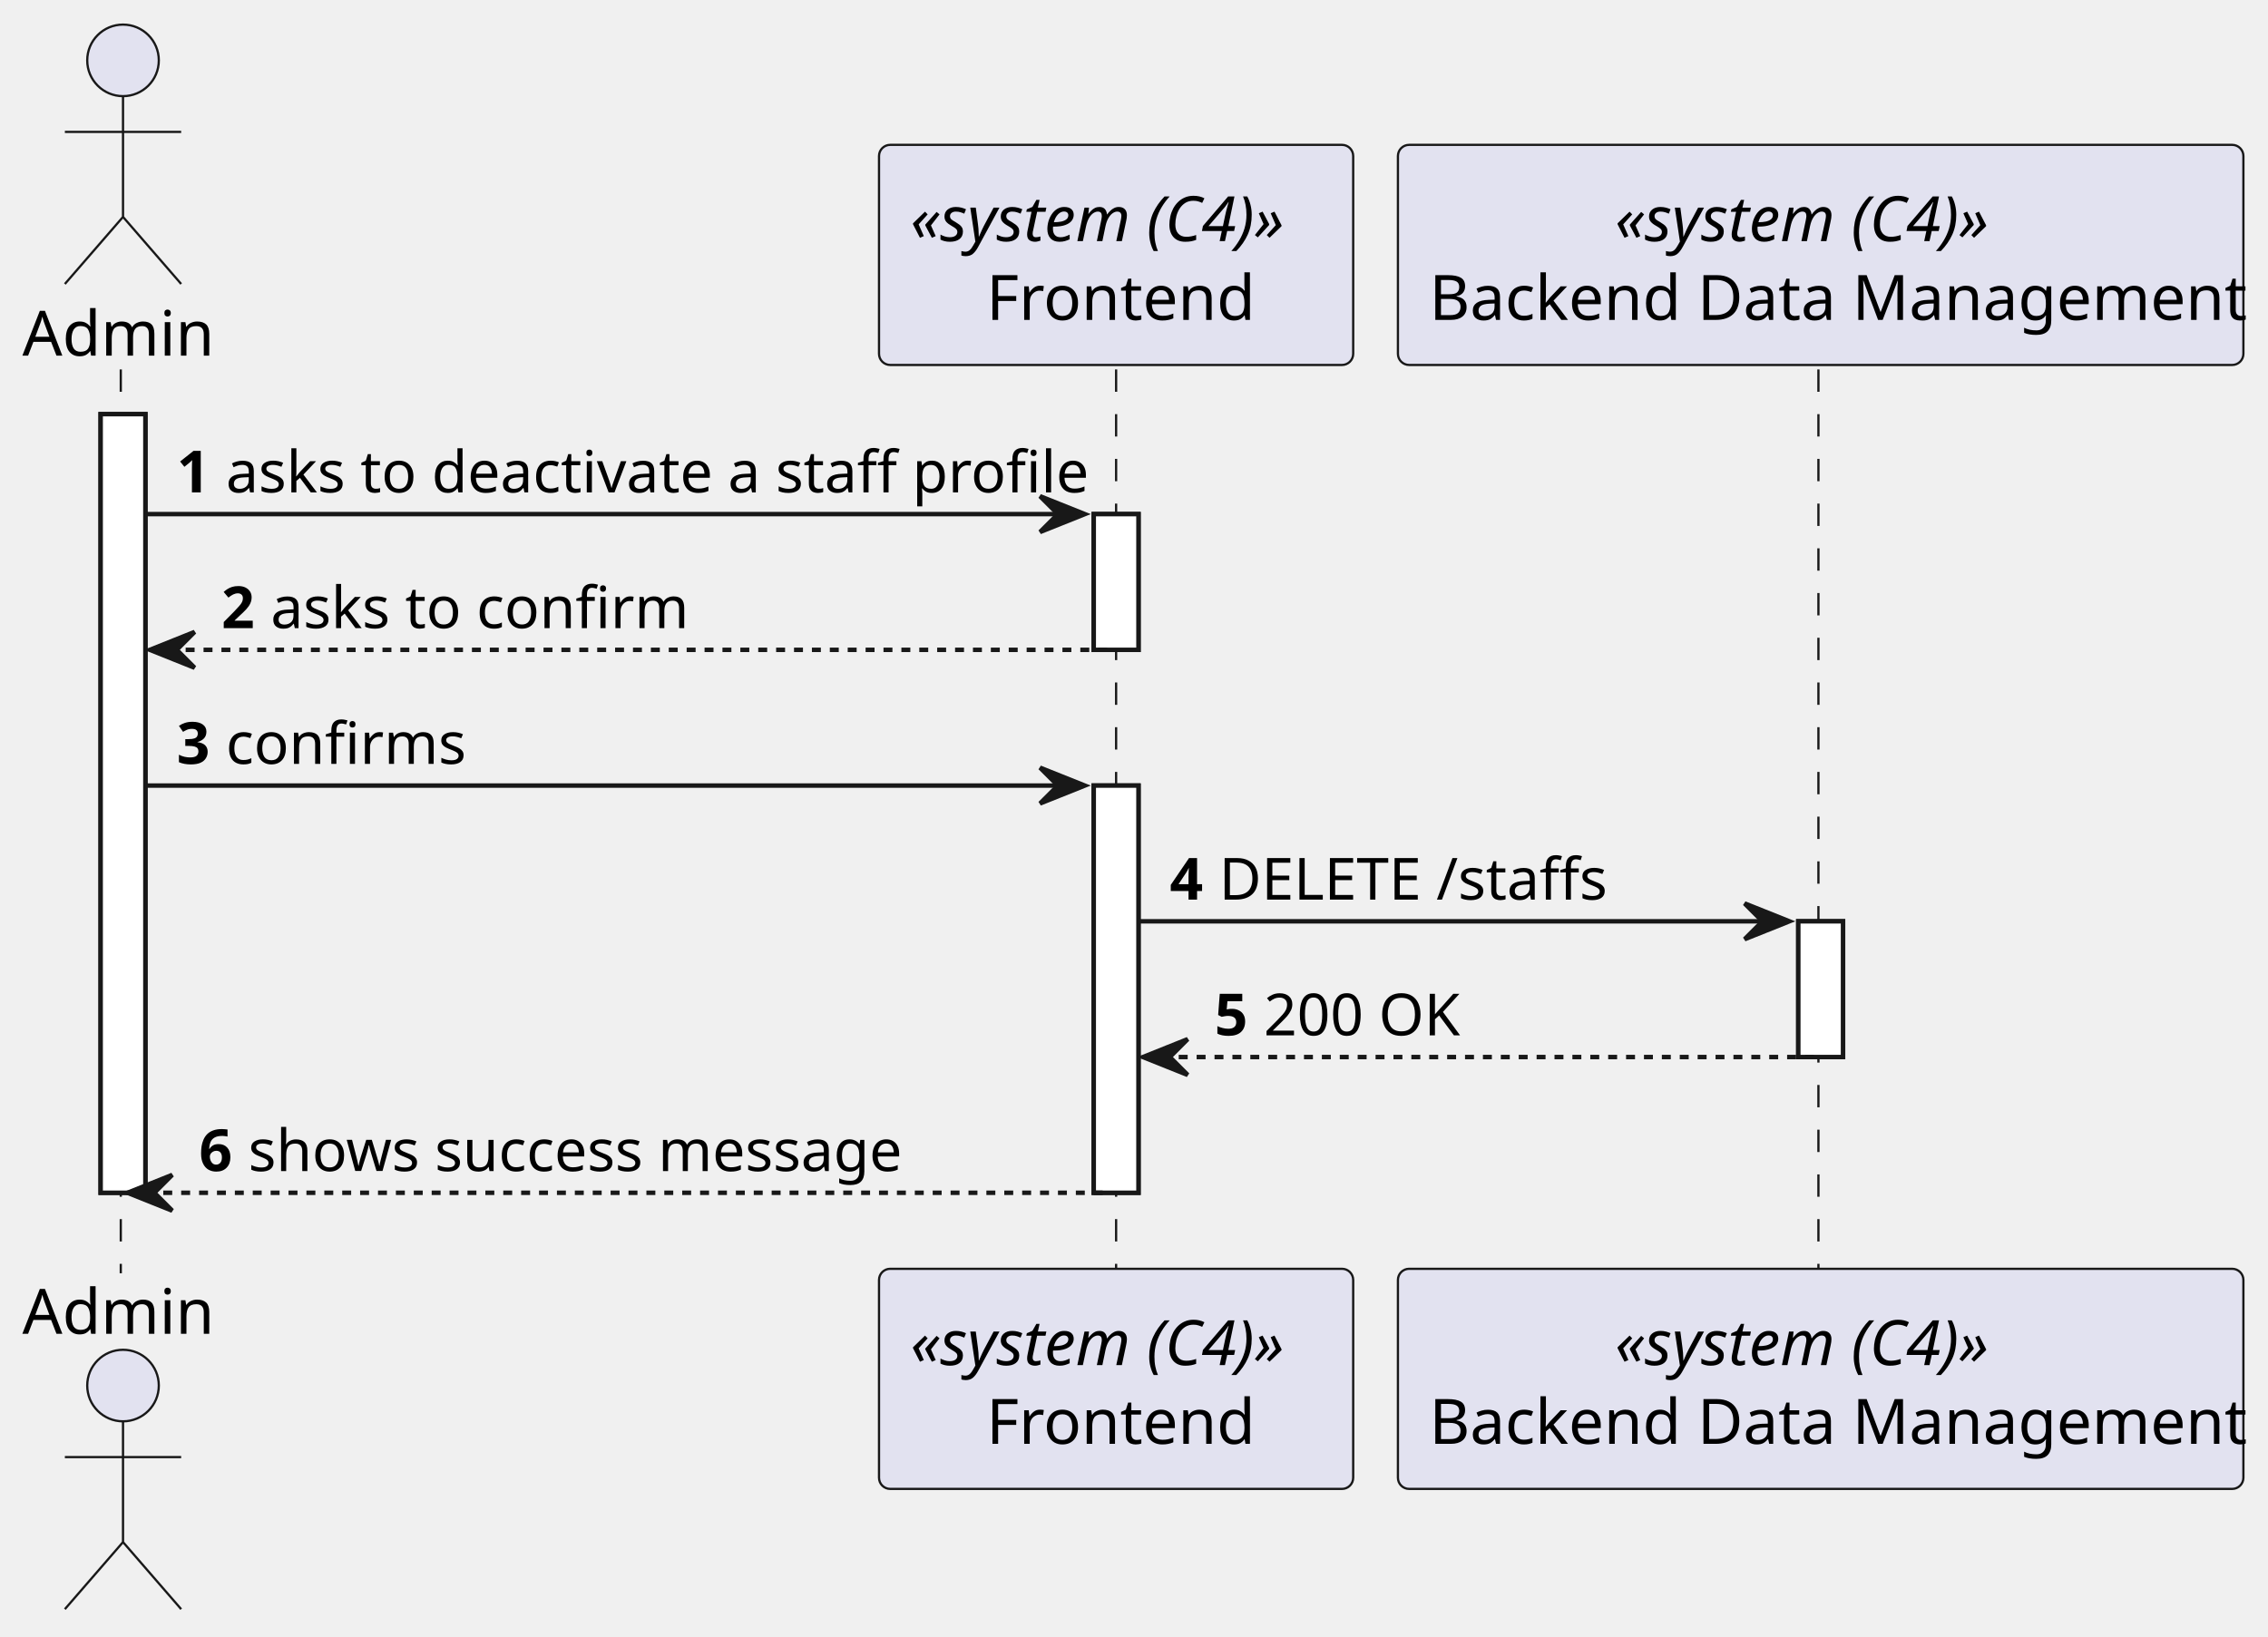
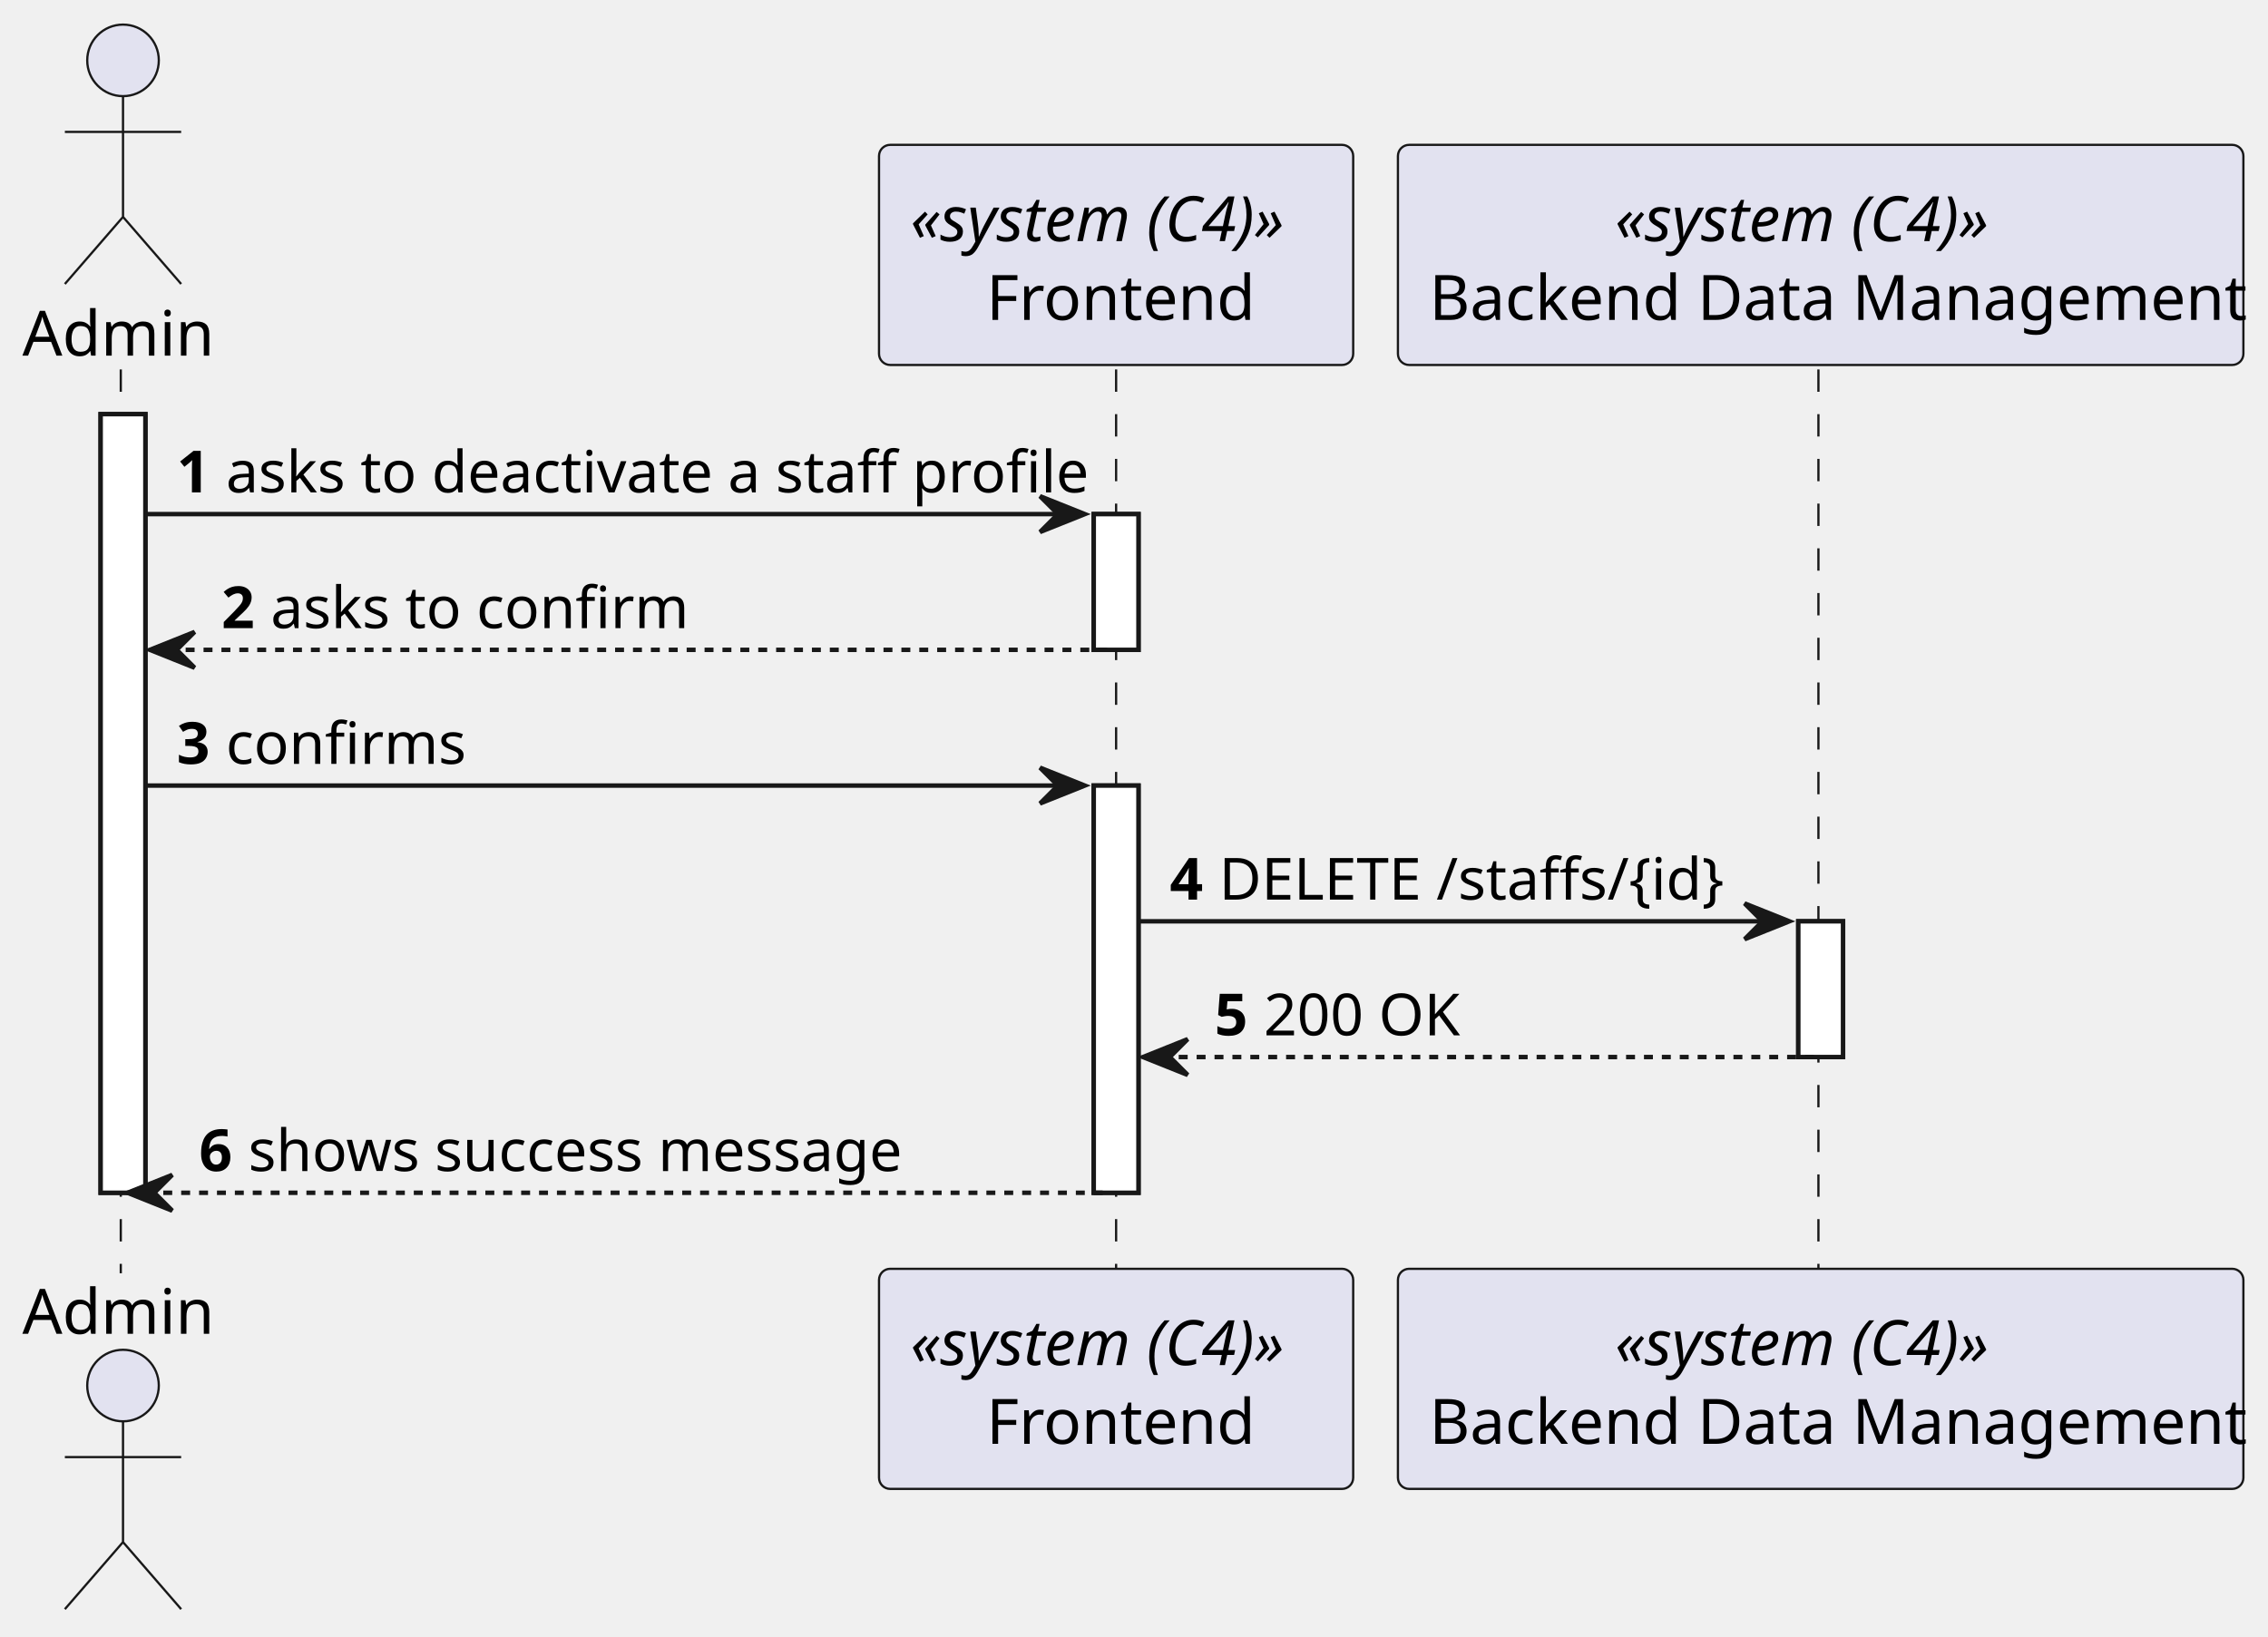
<svg xmlns="http://www.w3.org/2000/svg" contentStyleType="text/css" height="366px" preserveAspectRatio="none" style="width:507px;height:366px;background:#FFFFFF;" version="1.1" viewBox="0 0 507 366" width="507px" zoomAndPan="magnify">
  <defs />
  <g>
    <rect fill="#FFFFFF" height="174.109" style="stroke:#181818;stroke-width:1.0;" width="10" x="22.5" y="92.609" />
    <rect fill="#FFFFFF" height="30.352" style="stroke:#181818;stroke-width:1.0;" width="10" x="244.5" y="114.961" />
    <rect fill="#FFFFFF" height="91.055" style="stroke:#181818;stroke-width:1.0;" width="10" x="244.5" y="175.664" />
    <rect fill="#FFFFFF" height="30.352" style="stroke:#181818;stroke-width:1.0;" width="10" x="402" y="206.016" />
    <line style="stroke:#181818;stroke-width:0.5;stroke-dasharray:5.0,5.0;" x1="27" x2="27" y1="82.609" y2="284.719" />
    <line style="stroke:#181818;stroke-width:0.5;stroke-dasharray:5.0,5.0;" x1="249.5" x2="249.5" y1="82.609" y2="284.719" />
    <line style="stroke:#181818;stroke-width:0.5;stroke-dasharray:5.0,5.0;" x1="406.5" x2="406.5" y1="82.609" y2="284.719" />
    <text fill="#000000" font-family="sans-serif" font-size="14" lengthAdjust="spacing" textLength="39" x="5" y="79.533">Admin</text>
    <ellipse cx="27.5" cy="13.5" fill="#E2E2F0" rx="8" ry="8" style="stroke:#181818;stroke-width:0.5;" />
    <path d="M27.5,21.5 L27.5,48.5 M14.5,29.5 L40.5,29.5 M27.5,48.5 L14.5,63.5 M27.5,48.5 L40.5,63.5 " fill="none" style="stroke:#181818;stroke-width:0.5;" />
    <text fill="#000000" font-family="sans-serif" font-size="14" lengthAdjust="spacing" textLength="39" x="5" y="298.252">Admin</text>
    <ellipse cx="27.5" cy="309.828" fill="#E2E2F0" rx="8" ry="8" style="stroke:#181818;stroke-width:0.5;" />
    <path d="M27.5,317.828 L27.5,344.828 M14.5,325.828 L40.5,325.828 M27.5,344.828 L14.5,359.828 M27.5,344.828 L40.5,359.828 " fill="none" style="stroke:#181818;stroke-width:0.5;" />
    <rect fill="#E2E2F0" height="49.219" rx="2.5" ry="2.5" style="stroke:#181818;stroke-width:0.5;" width="106" x="196.5" y="32.391" />
    <text fill="#000000" font-family="sans-serif" font-size="14" font-style="italic" lengthAdjust="spacing" textLength="92" x="203.5" y="53.924">«system (C4)»</text>
    <text fill="#000000" font-family="sans-serif" font-size="14" lengthAdjust="spacing" textLength="58" x="220.5" y="71.533">Frontend</text>
    <rect fill="#E2E2F0" height="49.219" rx="2.5" ry="2.5" style="stroke:#181818;stroke-width:0.5;" width="106" x="196.5" y="283.719" />
    <text fill="#000000" font-family="sans-serif" font-size="14" font-style="italic" lengthAdjust="spacing" textLength="92" x="203.5" y="305.252">«system (C4)»</text>
    <text fill="#000000" font-family="sans-serif" font-size="14" lengthAdjust="spacing" textLength="58" x="220.5" y="322.861">Frontend</text>
    <rect fill="#E2E2F0" height="49.219" rx="2.5" ry="2.5" style="stroke:#181818;stroke-width:0.5;" width="189" x="312.5" y="32.391" />
    <text fill="#000000" font-family="sans-serif" font-size="14" font-style="italic" lengthAdjust="spacing" textLength="92" x="361" y="53.924">«system (C4)»</text>
    <text fill="#000000" font-family="sans-serif" font-size="14" lengthAdjust="spacing" textLength="175" x="319.5" y="71.533">Backend Data Management</text>
    <rect fill="#E2E2F0" height="49.219" rx="2.5" ry="2.5" style="stroke:#181818;stroke-width:0.5;" width="189" x="312.5" y="283.719" />
    <text fill="#000000" font-family="sans-serif" font-size="14" font-style="italic" lengthAdjust="spacing" textLength="92" x="361" y="305.252">«system (C4)»</text>
    <text fill="#000000" font-family="sans-serif" font-size="14" lengthAdjust="spacing" textLength="175" x="319.5" y="322.861">Backend Data Management</text>
    <rect fill="#FFFFFF" height="174.109" style="stroke:#181818;stroke-width:1.0;" width="10" x="22.5" y="92.609" />
    <rect fill="#FFFFFF" height="30.352" style="stroke:#181818;stroke-width:1.0;" width="10" x="244.5" y="114.961" />
    <rect fill="#FFFFFF" height="91.055" style="stroke:#181818;stroke-width:1.0;" width="10" x="244.5" y="175.664" />
    <rect fill="#FFFFFF" height="30.352" style="stroke:#181818;stroke-width:1.0;" width="10" x="402" y="206.016" />
    <polygon fill="#181818" points="232.5,110.961,242.5,114.961,232.5,118.961,236.5,114.961" style="stroke:#181818;stroke-width:1.0;" />
    <line style="stroke:#181818;stroke-width:1.0;" x1="32.5" x2="238.5" y1="114.961" y2="114.961" />
    <text fill="#000000" font-family="sans-serif" font-size="13" font-weight="bold" lengthAdjust="spacing" textLength="7" x="39.5" y="110.105">1</text>
    <text fill="#000000" font-family="sans-serif" font-size="13" lengthAdjust="spacing" textLength="182" x="50.5" y="110.105">asks to deactivate a staff profile</text>
    <polygon fill="#181818" points="43.5,141.312,33.5,145.312,43.5,149.312,39.5,145.312" style="stroke:#181818;stroke-width:1.0;" />
    <line style="stroke:#181818;stroke-width:1.0;stroke-dasharray:2.0,2.0;" x1="37.5" x2="248.5" y1="145.312" y2="145.312" />
    <text fill="#000000" font-family="sans-serif" font-size="13" font-weight="bold" lengthAdjust="spacing" textLength="7" x="49.5" y="140.456">2</text>
    <text fill="#000000" font-family="sans-serif" font-size="13" lengthAdjust="spacing" textLength="89" x="60.5" y="140.456">asks to confirm</text>
    <polygon fill="#181818" points="232.5,171.664,242.5,175.664,232.5,179.664,236.5,175.664" style="stroke:#181818;stroke-width:1.0;" />
    <line style="stroke:#181818;stroke-width:1.0;" x1="32.5" x2="238.5" y1="175.664" y2="175.664" />
    <text fill="#000000" font-family="sans-serif" font-size="13" font-weight="bold" lengthAdjust="spacing" textLength="7" x="39.5" y="170.808">3</text>
    <text fill="#000000" font-family="sans-serif" font-size="13" lengthAdjust="spacing" textLength="49" x="50.5" y="170.808">confirms</text>
    <polygon fill="#181818" points="390,202.016,400,206.016,390,210.016,394,206.016" style="stroke:#181818;stroke-width:1.0;" />
    <line style="stroke:#181818;stroke-width:1.0;" x1="254.5" x2="396" y1="206.016" y2="206.016" />
    <text fill="#000000" font-family="sans-serif" font-size="13" font-weight="bold" lengthAdjust="spacing" textLength="7" x="261.5" y="201.159">4</text>
-     <text fill="#000000" font-family="sans-serif" font-size="13" lengthAdjust="spacing" textLength="89" x="272.5" y="201.159">DELETE /staffs</text>
+     <text fill="#000000" font-family="sans-serif" font-size="13" lengthAdjust="spacing" textLength="111" x="272.5" y="201.159">DELETE /staffs/{id}</text>
    <polygon fill="#181818" points="265.5,232.367,255.5,236.367,265.5,240.367,261.5,236.367" style="stroke:#181818;stroke-width:1.0;" />
    <line style="stroke:#181818;stroke-width:1.0;stroke-dasharray:2.0,2.0;" x1="259.5" x2="406" y1="236.367" y2="236.367" />
    <text fill="#000000" font-family="sans-serif" font-size="13" font-weight="bold" lengthAdjust="spacing" textLength="7" x="271.5" y="231.511">5</text>
    <text fill="#000000" font-family="sans-serif" font-size="13" lengthAdjust="spacing" textLength="44" x="282.5" y="231.511">200 OK</text>
    <polygon fill="#181818" points="38.5,262.719,28.5,266.719,38.5,270.719,34.5,266.719" style="stroke:#181818;stroke-width:1.0;" />
    <line style="stroke:#181818;stroke-width:1.0;stroke-dasharray:2.0,2.0;" x1="32.5" x2="248.5" y1="266.719" y2="266.719" />
    <text fill="#000000" font-family="sans-serif" font-size="13" font-weight="bold" lengthAdjust="spacing" textLength="7" x="44.5" y="261.862">6</text>
    <text fill="#000000" font-family="sans-serif" font-size="13" lengthAdjust="spacing" textLength="147" x="55.5" y="261.862">shows success message</text>
  </g>
</svg>
